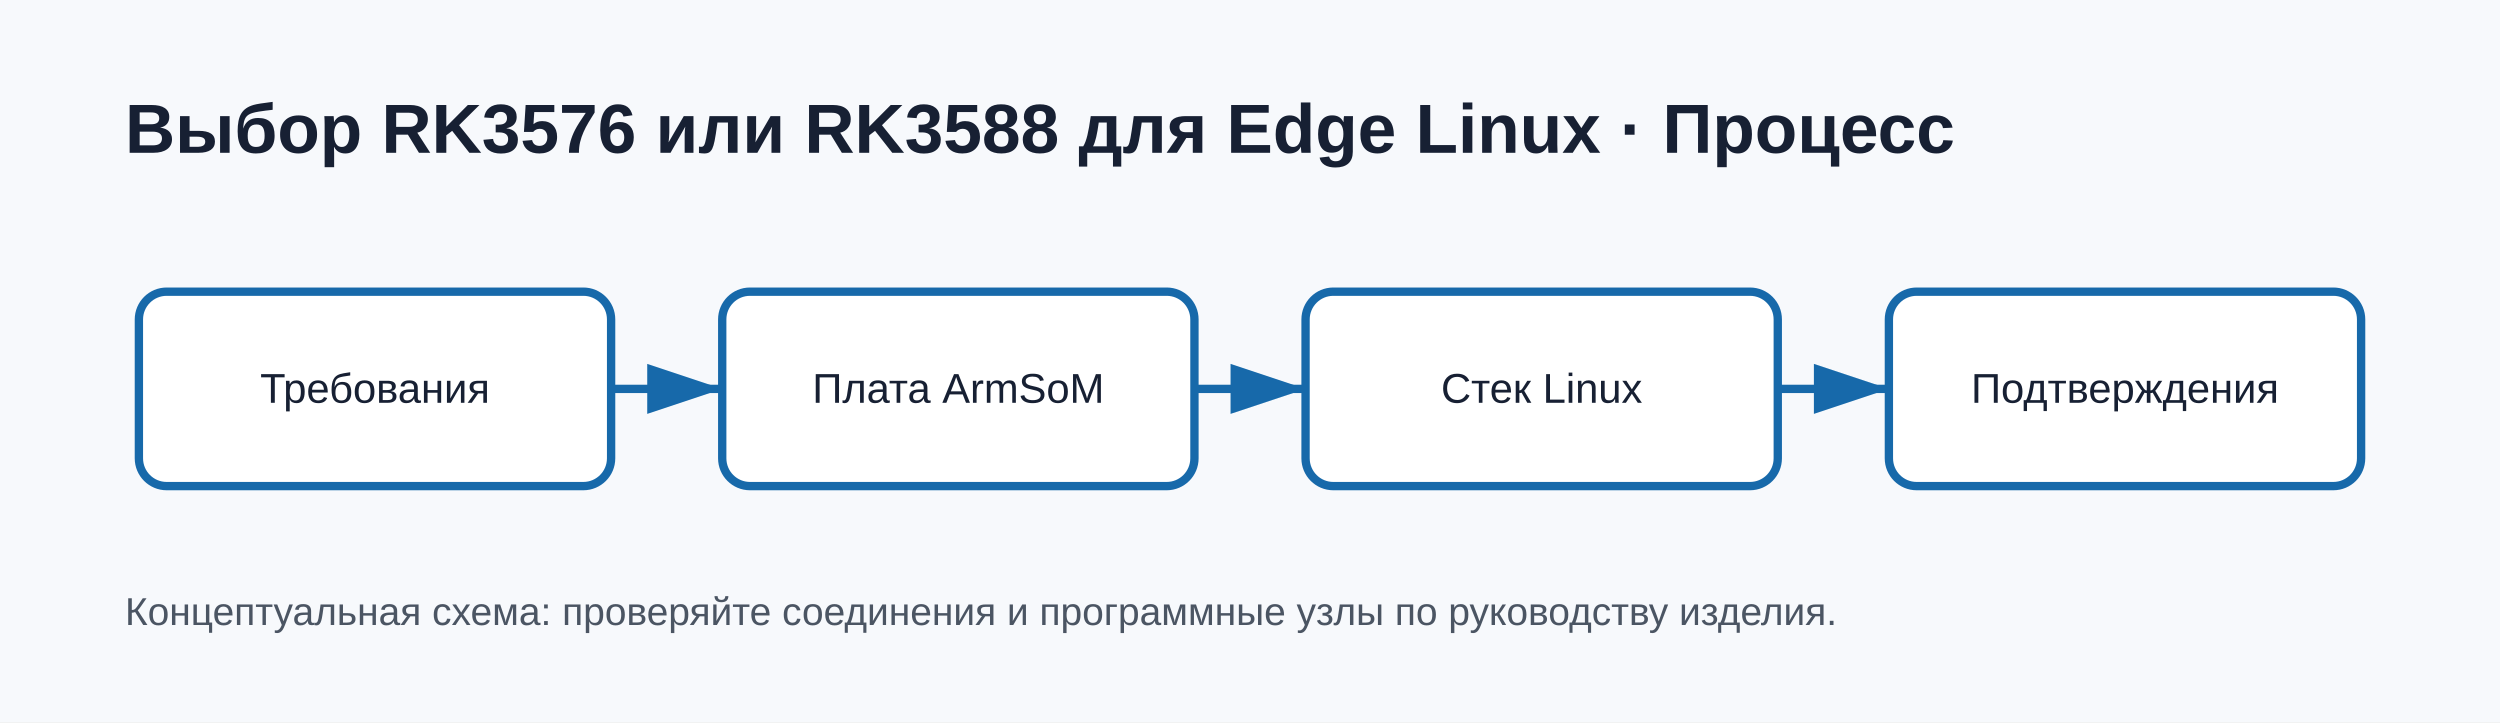
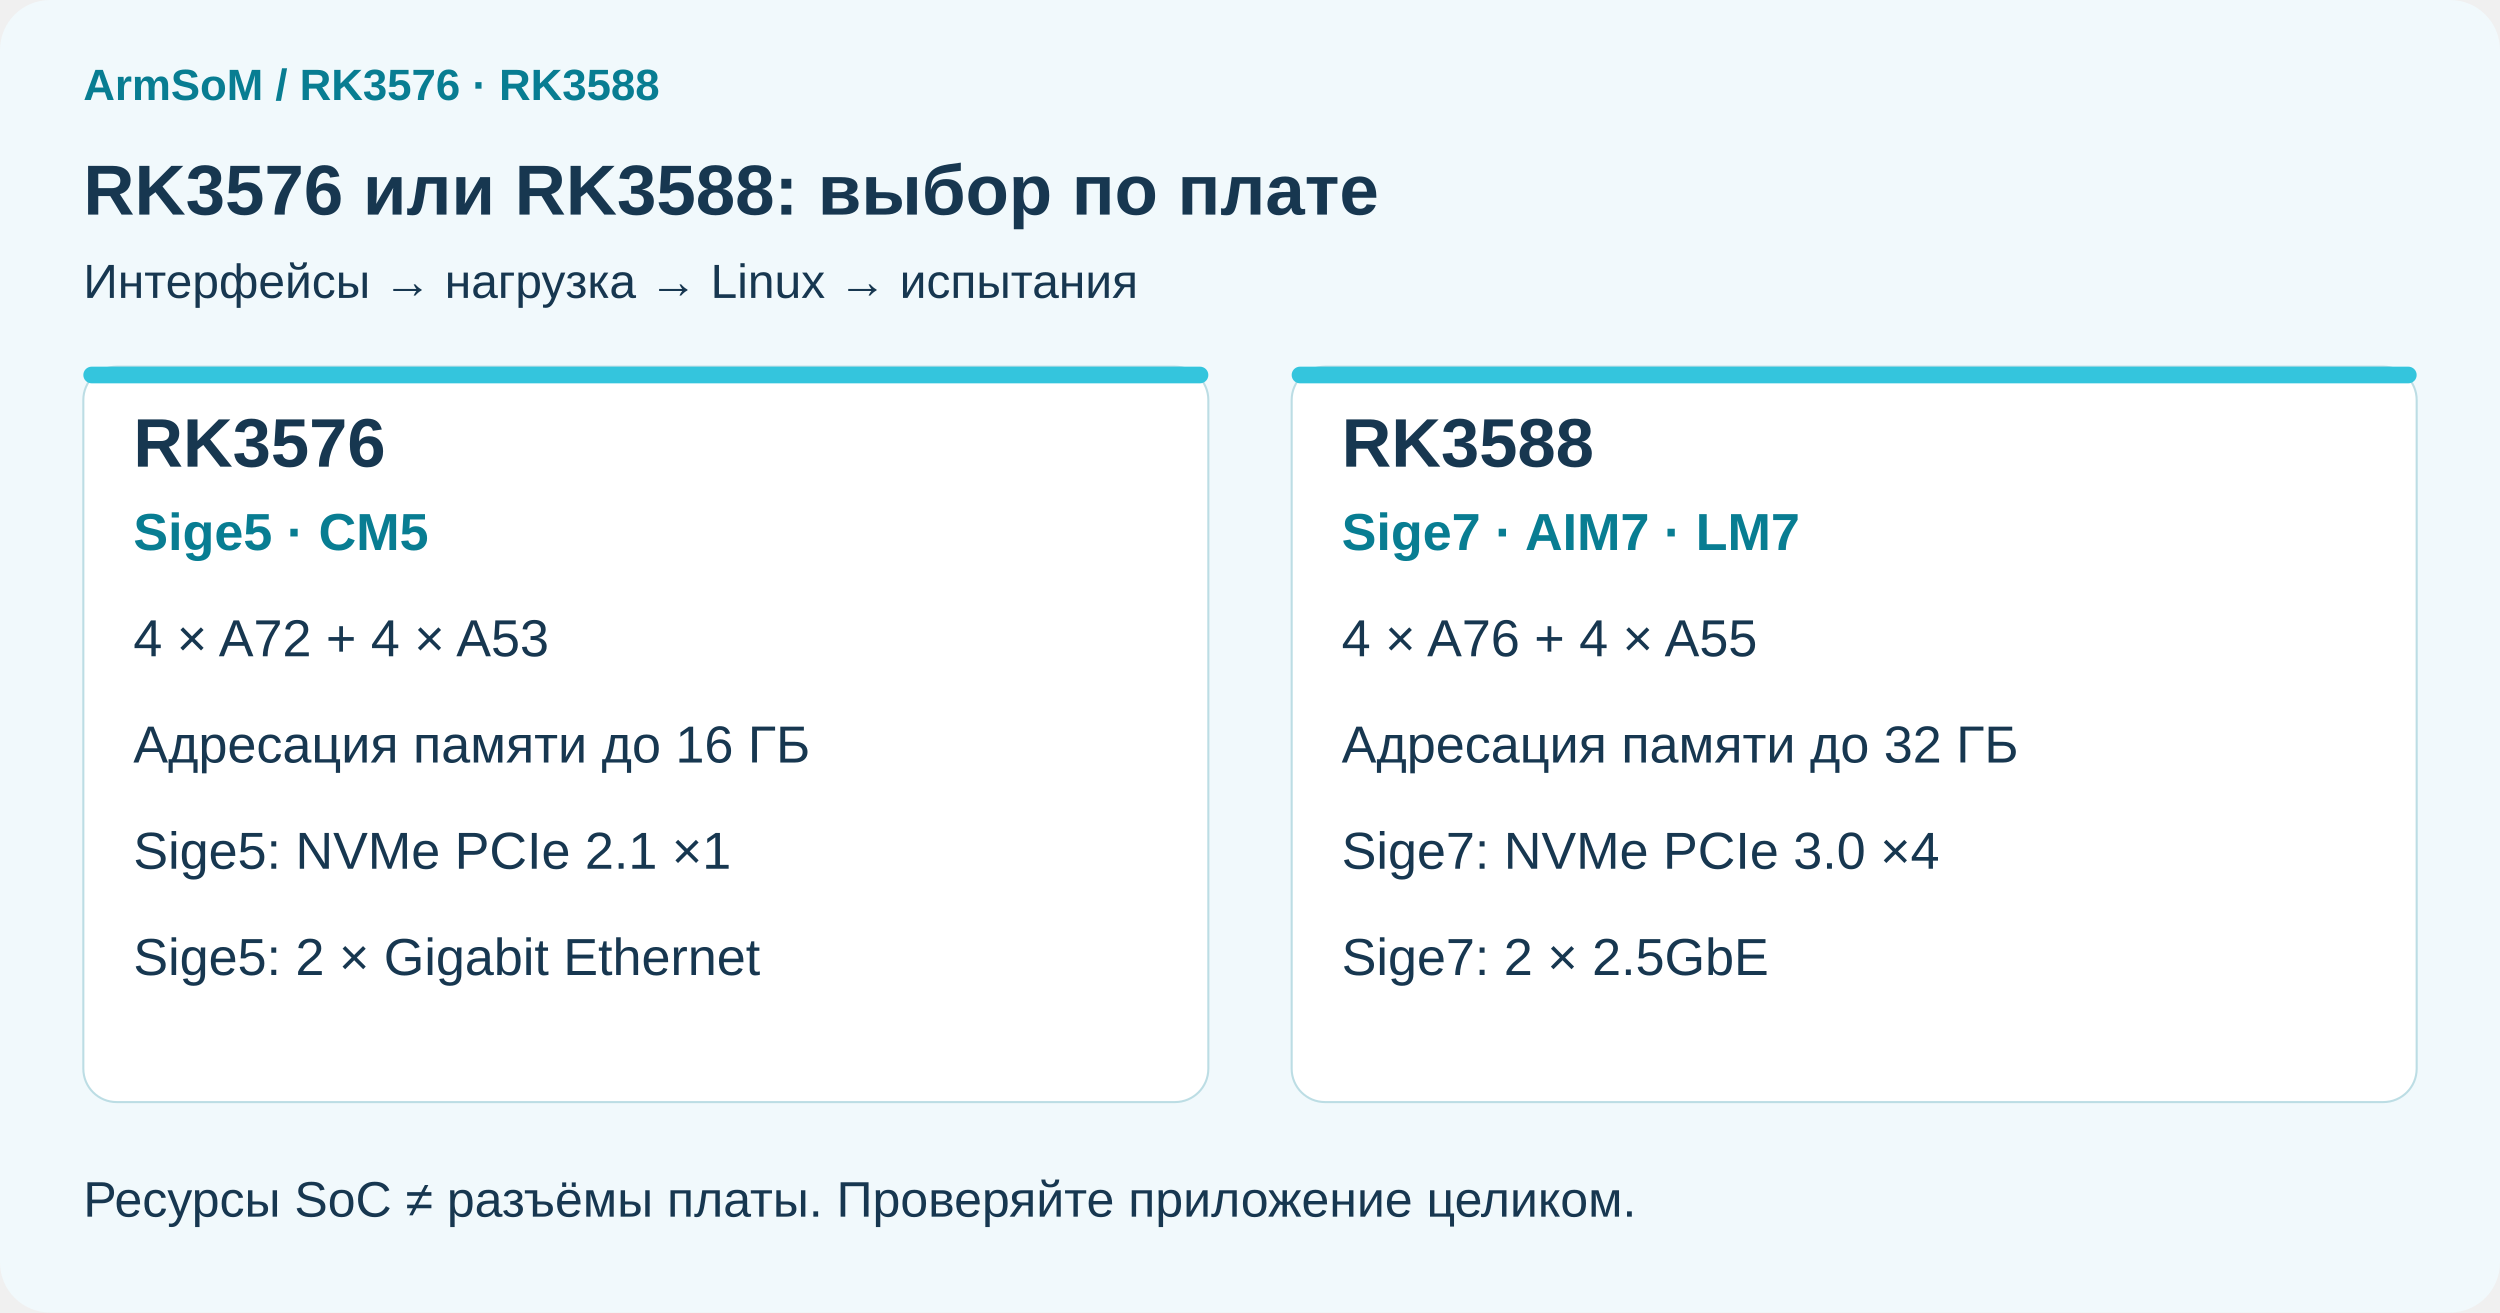
- <svg xmlns="http://www.w3.org/2000/svg" width="900" height="260" viewBox="0 0 900 260" role="img" aria-labelledby="t d">
-   <defs>
-     <marker id="a" markerWidth="10" markerHeight="10" refX="9" refY="3" orient="auto">
-       <path d="M0,0 L0,6 L9,3 z" fill="#1769aa" />
-     </marker>
-   </defs>
-   <rect width="900" height="260" fill="#f7f9fc" />
-   <text x="45" y="55" font-family="Arial, sans-serif" font-weight="bold" font-size="25.00" fill="#172033">Выбор RK3576 или RK3588 для Edge Linux · Процесс</text>
-   <rect x="50" y="105" width="170" height="70" rx="10" fill="#fff" stroke="#1769aa" stroke-width="3" />
-   <text x="135" y="145" text-anchor="middle" font-family="Arial, sans-serif" font-size="15.00" fill="#172033">Требования</text>
-   <rect x="260" y="105" width="170" height="70" rx="10" fill="#fff" stroke="#1769aa" stroke-width="3" />
-   <text x="345" y="145" text-anchor="middle" font-family="Arial, sans-serif" font-size="15.00" fill="#172033">Плата ArmSoM</text>
-   <rect x="470" y="105" width="170" height="70" rx="10" fill="#fff" stroke="#1769aa" stroke-width="3" />
-   <text x="555" y="145" text-anchor="middle" font-family="Arial, sans-serif" font-size="15.00" fill="#172033">Стек Linux</text>
-   <rect x="680" y="105" width="170" height="70" rx="10" fill="#fff" stroke="#1769aa" stroke-width="3" />
-   <text x="765" y="145" text-anchor="middle" font-family="Arial, sans-serif" font-size="15.00" fill="#172033">Подтверждения</text>
-   <path d="M 220 140 H 260" stroke="#1769aa" stroke-width="3" marker-end="url(#a)" />
-   <path d="M 430 140 H 470" stroke="#1769aa" stroke-width="3" marker-end="url(#a)" />
-   <path d="M 640 140 H 680" stroke="#1769aa" stroke-width="3" marker-end="url(#a)" />
-   <text x="45" y="225" font-family="Arial, sans-serif" font-size="14.00" fill="#4b5563">Концептуальная схема: проверяйте соединения и программные узлы по руководству изделия.</text>
+ <svg xmlns="http://www.w3.org/2000/svg" width="1200" height="630" viewBox="0 0 1200 630" role="img" aria-labelledby="t d">
+   <rect width="1200" height="630" rx="24" fill="#f1f9fc" />
+   <g font-family="Arial, Microsoft YaHei, sans-serif">
+     <text x="40" y="48" font-size="21" fill="#087d92" font-weight="700">ArmSoM  /  RK3576 · RK3588</text>
+     <text x="40" y="103" font-size="34" fill="#173750" font-weight="700">RK3576 или RK3588: выбор по плате</text>
+     <text x="40" y="143" font-size="23" fill="#173750" font-weight="400">Интерфейсы → нагрузка → Linux → испытания</text>
+     <rect x="40" y="176" width="540" height="353" rx="16" fill="white" stroke="#bcdde4" />
+     <rect x="40" y="176" width="540" height="8" rx="4" fill="#34C5DD" />
+     <text x="64" y="224" font-size="33" fill="#173750" font-weight="700">RK3576</text>
+     <text x="64" y="264" font-size="25" fill="#087d92" font-weight="700">Sige5 · CM5</text>
+     <text x="64" y="315" font-size="25" fill="#173750" font-weight="400">4 × A72 + 4 × A53</text>
+     <text x="64" y="366" font-size="25" fill="#173750" font-weight="400">Адресация памяти до 16 ГБ</text>
+     <text x="64" y="417" font-size="25" fill="#173750" font-weight="400">Sige5: NVMe PCIe 2.1 ×1</text>
+     <text x="64" y="468" font-size="25" fill="#173750" font-weight="400">Sige5: 2 × Gigabit Ethernet</text>
+     <rect x="620" y="176" width="540" height="353" rx="16" fill="white" stroke="#bcdde4" />
+     <rect x="620" y="176" width="540" height="8" rx="4" fill="#34C5DD" />
+     <text x="644" y="224" font-size="33" fill="#173750" font-weight="700">RK3588</text>
+     <text x="644" y="264" font-size="25" fill="#087d92" font-weight="700">Sige7 · AIM7 · LM7</text>
+     <text x="644" y="315" font-size="25" fill="#173750" font-weight="400">4 × A76 + 4 × A55</text>
+     <text x="644" y="366" font-size="25" fill="#173750" font-weight="400">Адресация памяти до 32 ГБ</text>
+     <text x="644" y="417" font-size="25" fill="#173750" font-weight="400">Sige7: NVMe PCIe 3.0 ×4</text>
+     <text x="644" y="468" font-size="25" fill="#173750" font-weight="400">Sige7: 2 × 2.5GbE</text>
+     <text x="40" y="584" font-size="24" fill="#173750" font-weight="400">Ресурсы SoC ≠ разъёмы платы. Проверяйте приложение целиком.</text>
+   </g>
</svg>
